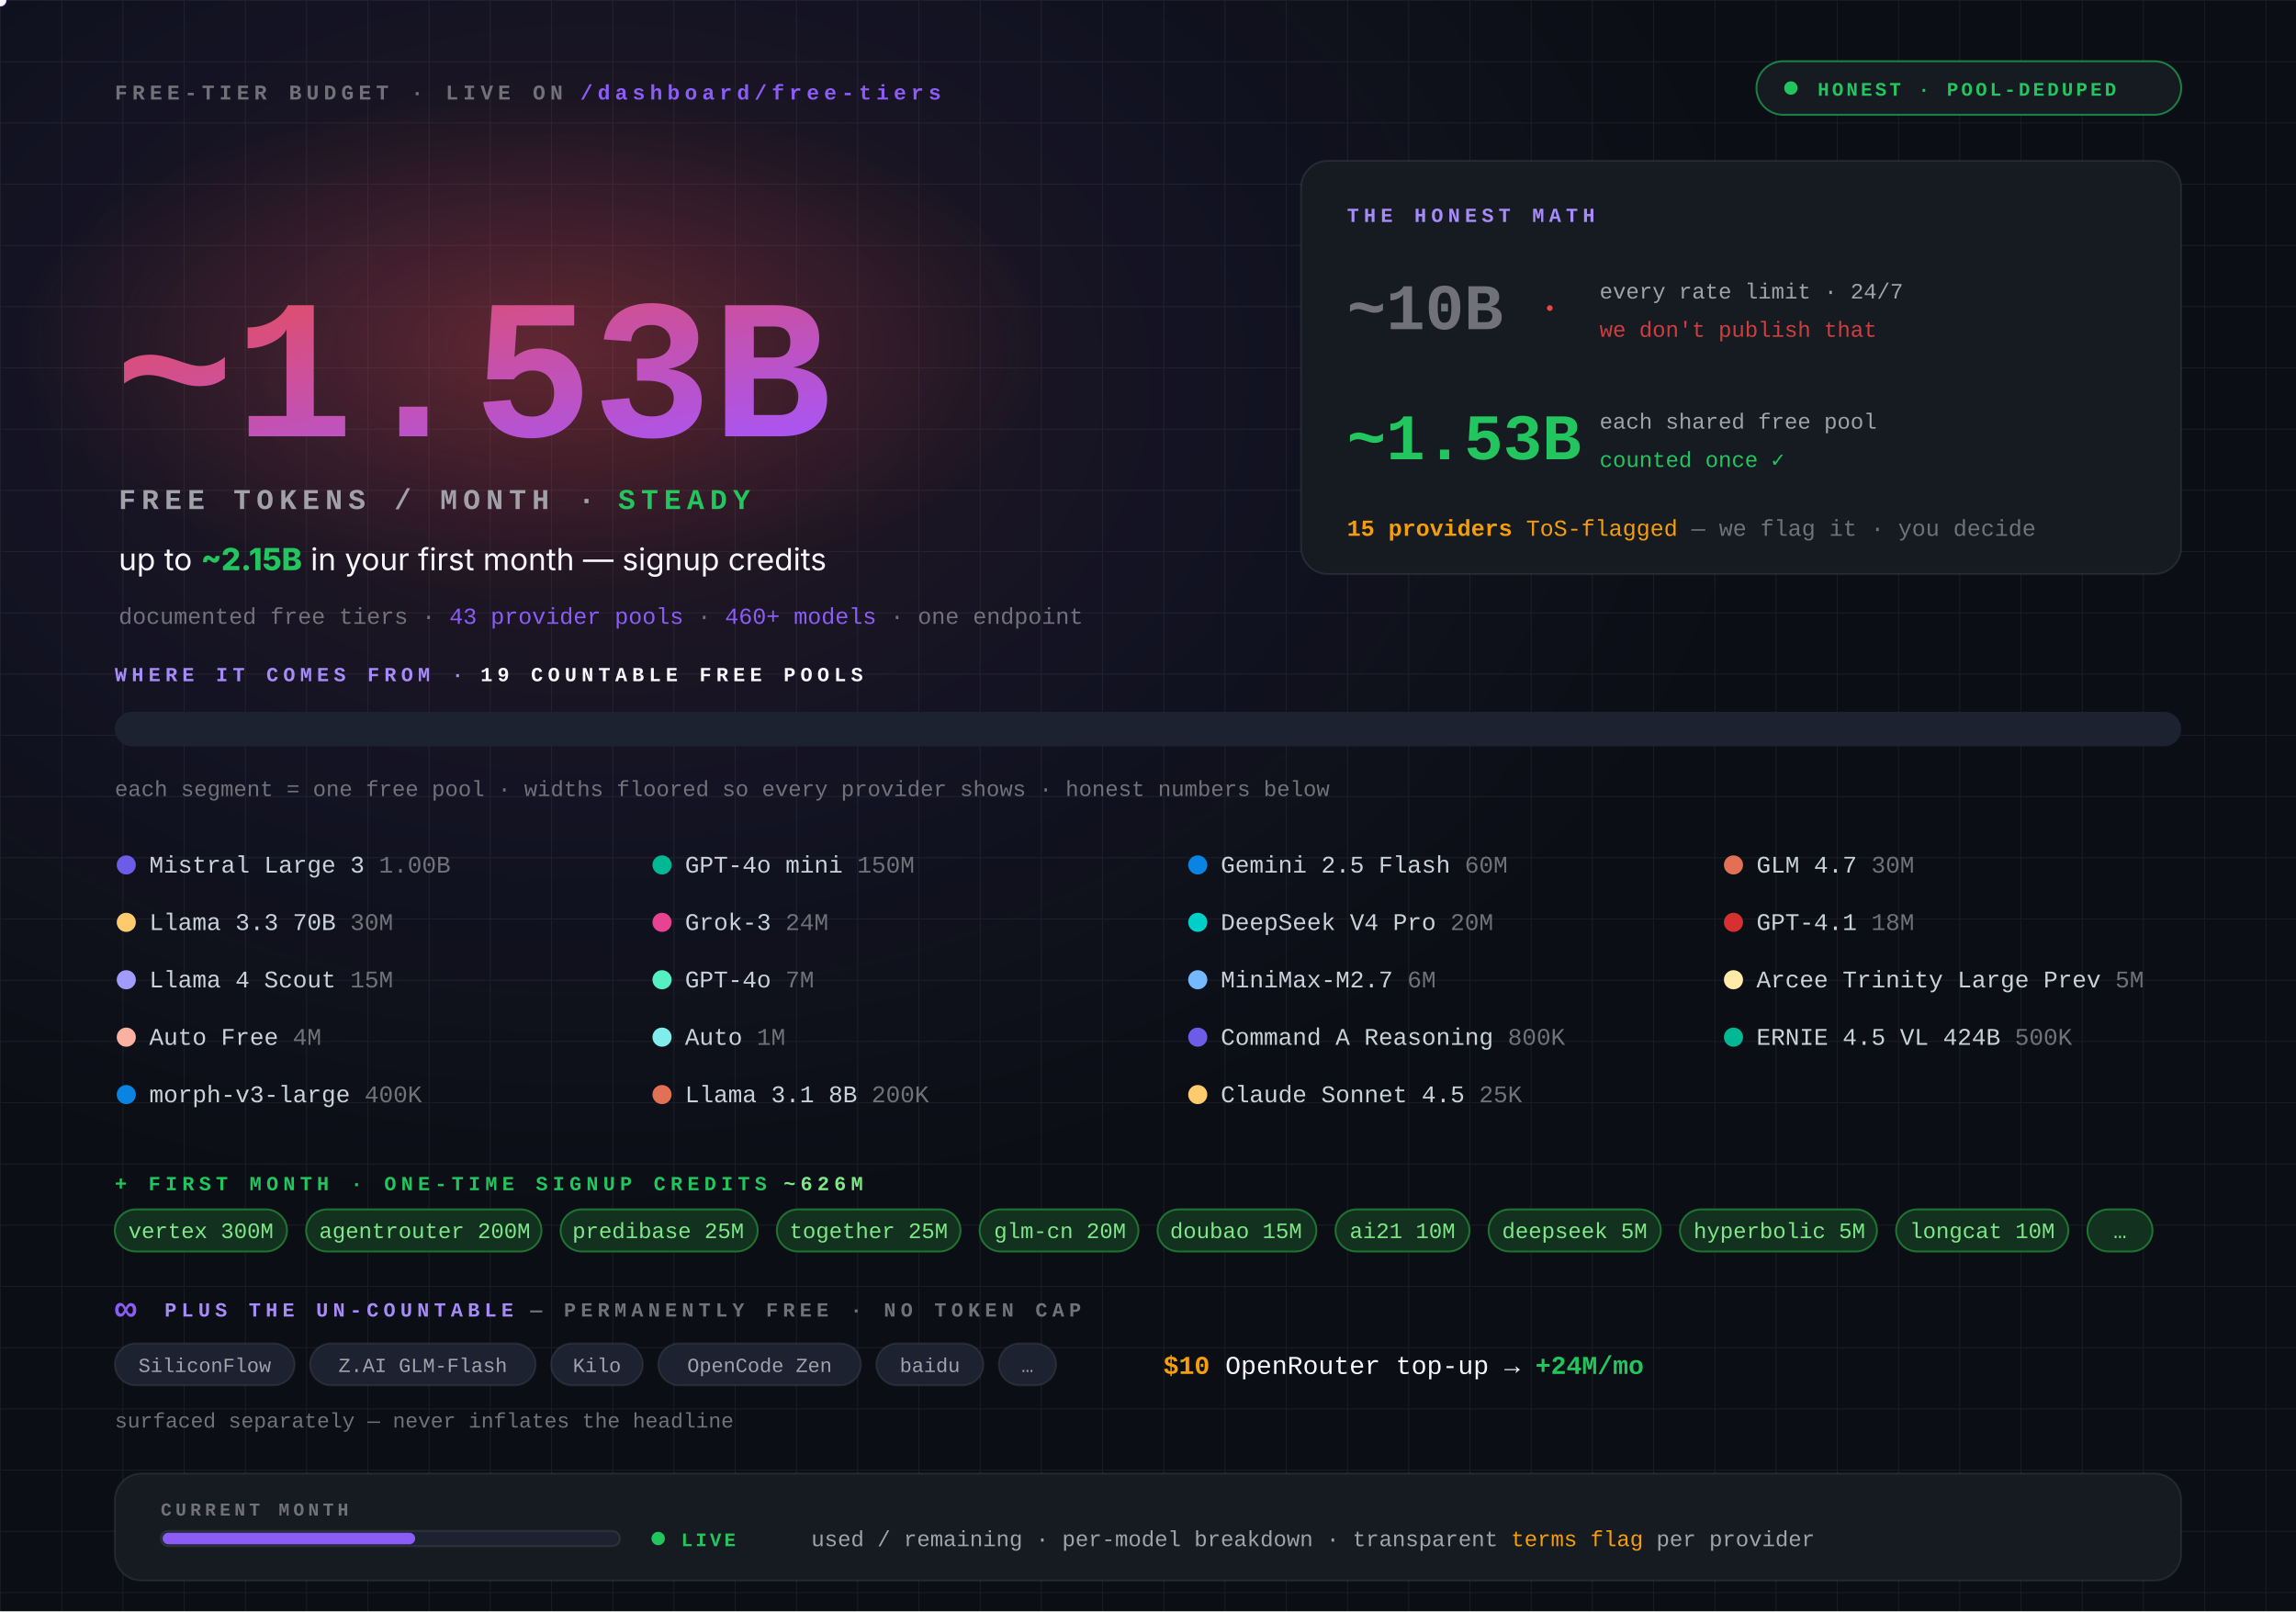
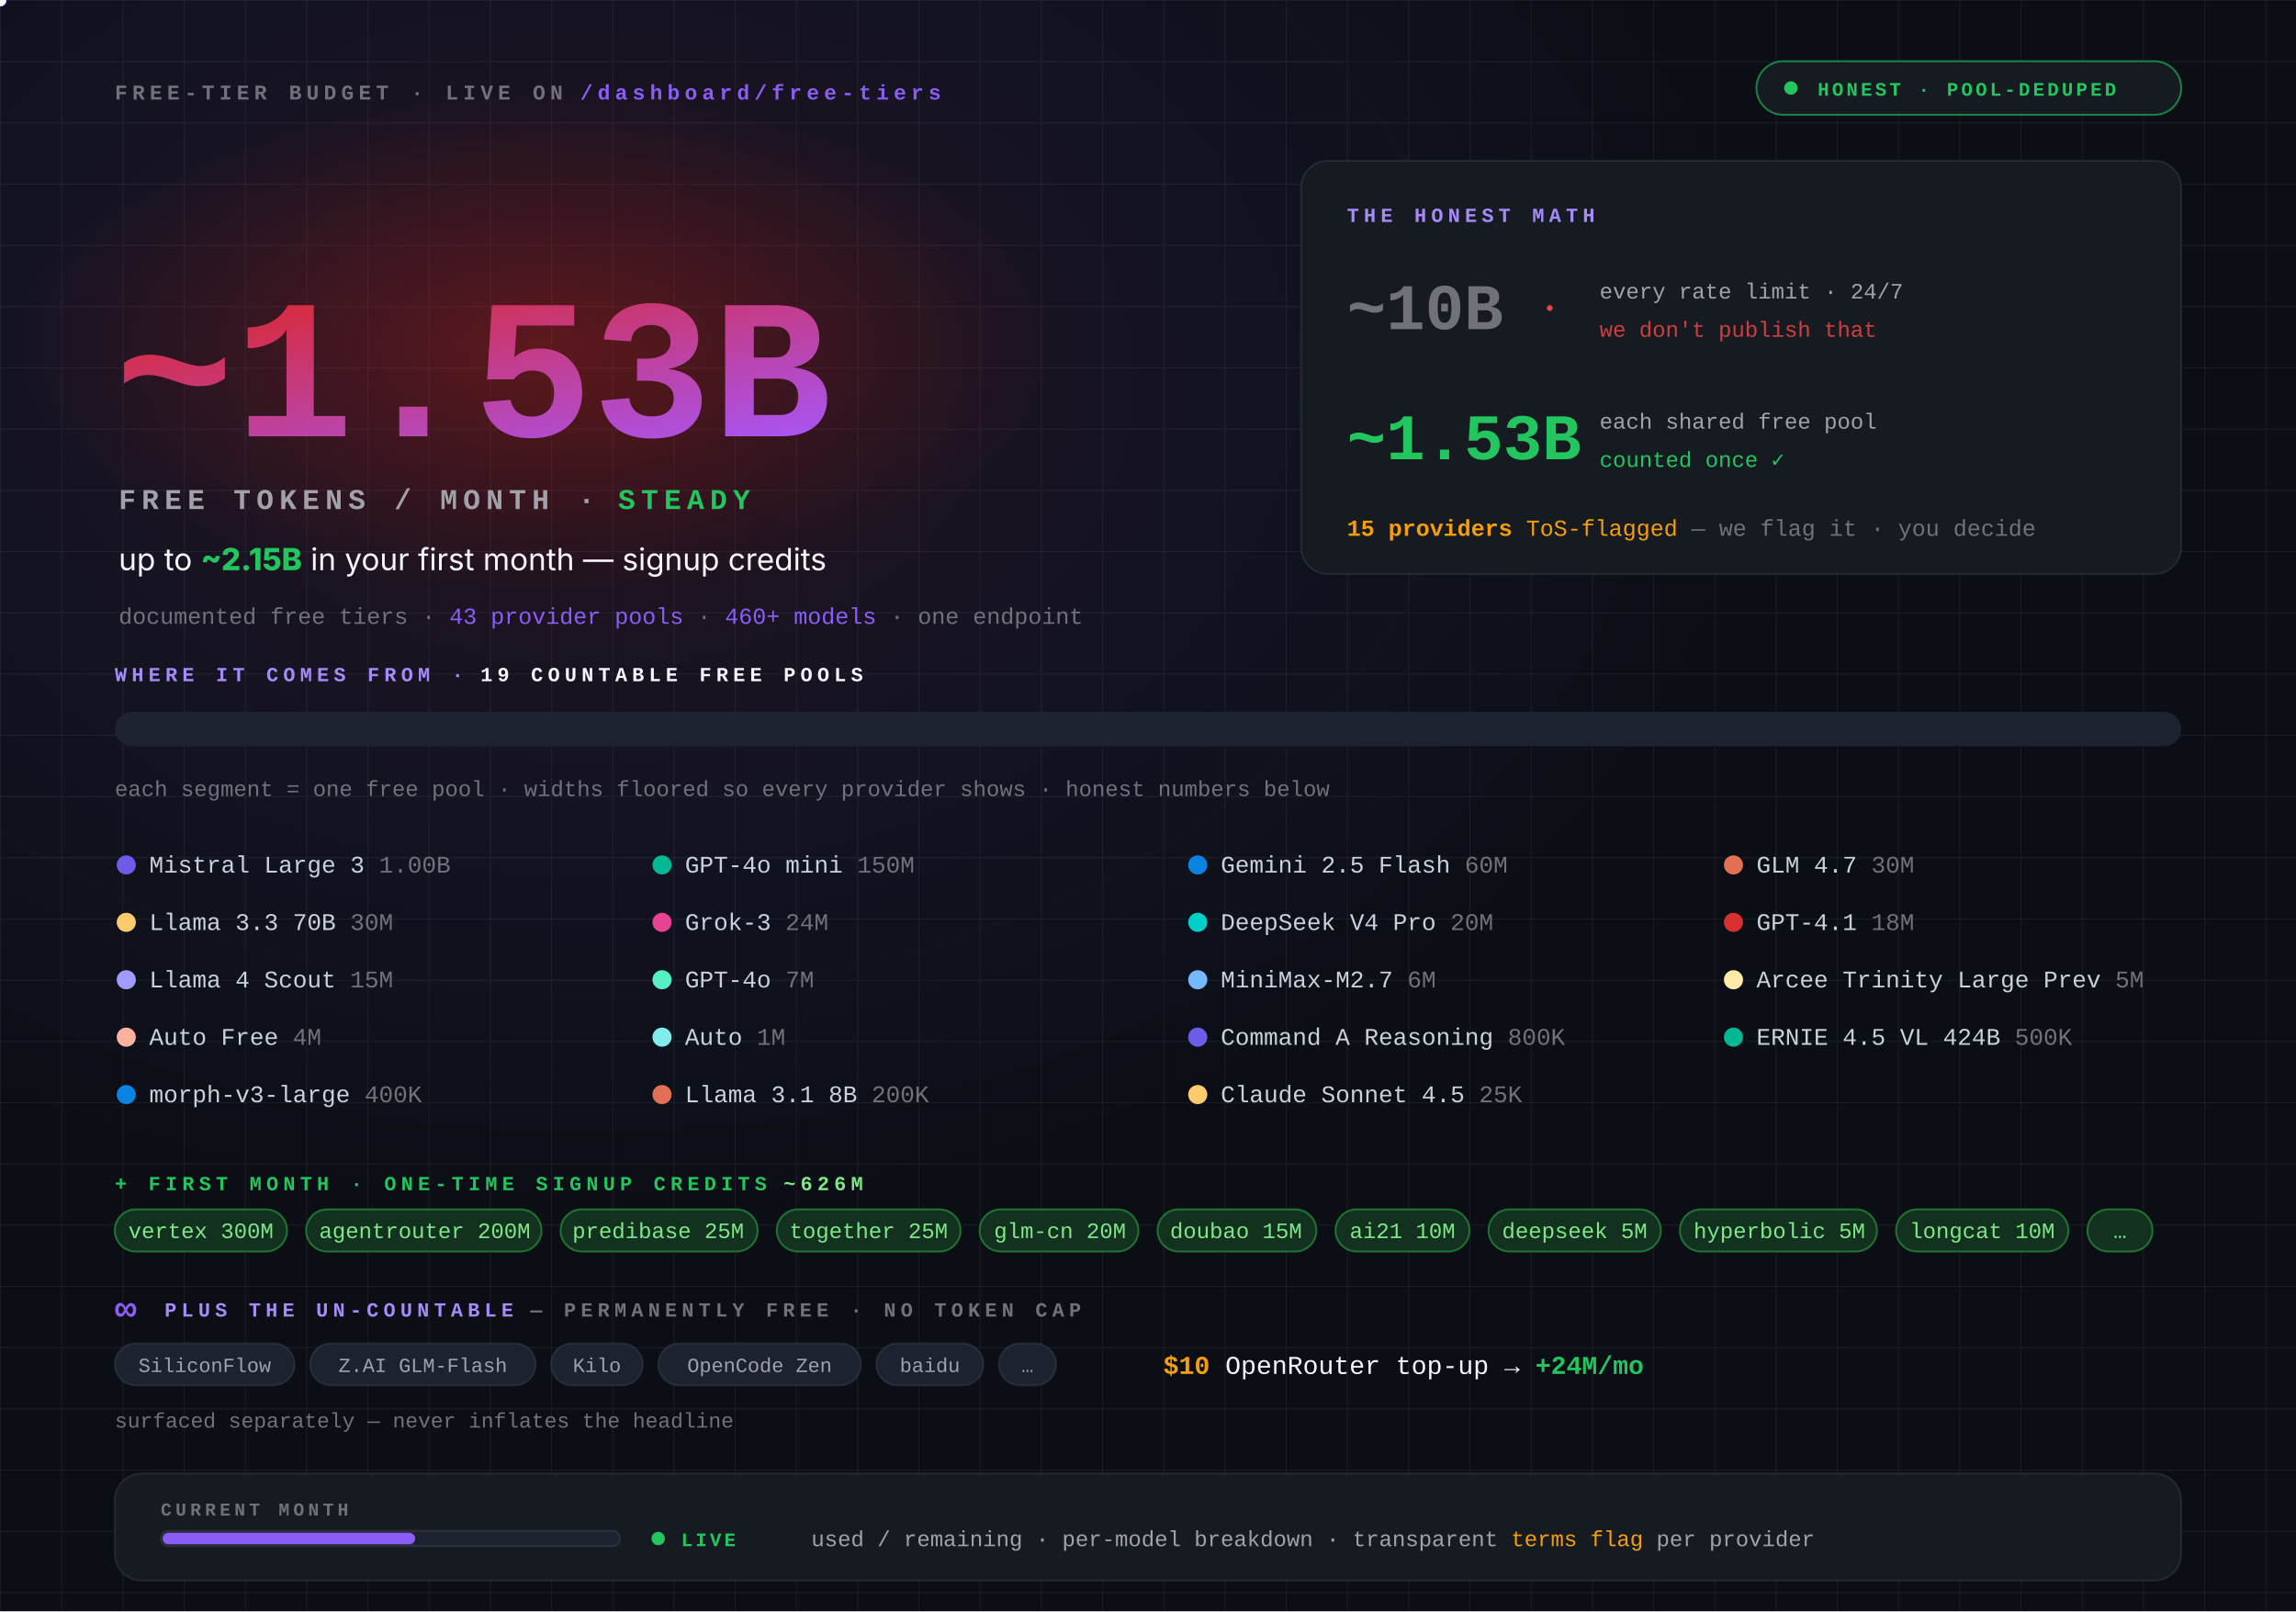
<svg xmlns="http://www.w3.org/2000/svg" viewBox="0 0 1200 842" role="img" aria-label="OmniRoute free-tier budget: about 1.53 billion free tokens per month steady, up to about 2.15 billion in your first month with signup credits, aggregated from the documented free tiers of 43 provider pools and 460+ models behind one endpoint, live on /dashboard/free-tiers. Honest pool-deduped math: each shared free pool is counted once — counting every rate limit 24/7 would read about 10B, which we don't publish; 15 providers carry a ToS flag so you decide. Budget bar of the 19 countable free pools with per-model breakdown: Mistral Large 3 1B, GPT-4o mini 150M, Gemini 2.5 Flash 60M, GLM 4.7 30M, Llama 3.3 70B 30M, Grok-3 24M, DeepSeek V4 Pro 20M, GPT-4.1 18M, Llama 4 Scout 15M, GPT-4o 7M, MiniMax-M2.7 6M, Arcee Trinity 5M, and more. First month adds one-time signup credits of about 626M (vertex 300M, agentrouter 200M, predibase 25M, together 25M, glm-cn 20M, doubao 15M, ai21 10M, longcat 10M, deepseek 5M, hyperbolic 5M, nscale 5M). Plus the un-countable: permanently-free no-token-cap providers (SiliconFlow, Z.AI GLM-Flash, Kilo, OpenCode Zen, baidu and more) and a $10 OpenRouter top-up unlocking +24M per month, surfaced separately so they never inflate the headline. Live used/remaining and per-model breakdown on the dashboard.">
  <defs>
    <pattern id="gridPaperF" width="32" height="32" patternUnits="userSpaceOnUse">
      <path d="M 32 0 L 0 0 0 32" fill="none" stroke="#ffffff" stroke-opacity="0.06" stroke-width="1" />
    </pattern>
    <radialGradient id="bgGlowF" cx="26%" cy="24%" r="52%">
-       <stop offset="0%" stop-color="#e54d5e" stop-opacity="0.14" />
+       <stop offset="0%" stop-color="#dc2626" stop-opacity="0.14" />
      <stop offset="55%" stop-color="#8b5cf6" stop-opacity="0.06" />
      <stop offset="100%" stop-color="#6366f1" stop-opacity="0" />
    </radialGradient>
    <linearGradient id="gradBrandF" x1="0" y1="0" x2="1" y2="1">
-       <stop offset="0%" stop-color="#e54d5e" />
+       <stop offset="0%" stop-color="#dc2626" />
      <stop offset="100%" stop-color="#a855f7" />
    </linearGradient>
    <radialGradient id="heroGlowF" cx="50%" cy="50%" r="50%">
-       <stop offset="0%" stop-color="#e54d5e" stop-opacity="0.30" />
-       <stop offset="100%" stop-color="#e54d5e" stop-opacity="0" />
+       <stop offset="0%" stop-color="#dc2626" stop-opacity="0.30" />
+       <stop offset="100%" stop-color="#dc2626" stop-opacity="0" />
    </radialGradient>
    <path id="pTk1F" d="M 44,84 C 150,112 190,146 302,168" />
    <path id="pTk2F" d="M 30,310 C 136,290 176,240 296,206" />
    <path id="pTk3F" d="M 96,436 C 186,392 208,308 314,230" />
    <clipPath id="barShapeF">
      <rect x="60" y="372" width="1080" height="18" rx="9" />
    </clipPath>
    <clipPath id="barRevF">
      <rect x="60" y="372" width="0" height="18">
        <animate attributeName="width" values="1080;0;1080;1080" keyTimes="0;0.02;0.24;1" dur="10s" repeatCount="indefinite" />
      </rect>
    </clipPath>
  </defs>
  <rect width="1200" height="842" fill="#0b0e14" />
  <rect width="1200" height="842" fill="url(#gridPaperF)" />
  <rect width="1200" height="842" fill="url(#bgGlowF)" />
  <text x="60" y="52" font-family="Consolas, 'Courier New', monospace" font-size="11" letter-spacing="2.5" font-weight="700" fill="#71717a">FREE-TIER BUDGET · LIVE ON <tspan fill="#8b5cf6">/dashboard/free-tiers</tspan>
  </text>
  <g transform="translate(918, 32)">
    <rect width="222" height="28" rx="14" fill="#161b22" stroke="#22c55e" stroke-width="1" stroke-opacity="0.6" />
    <circle cx="18" cy="14" r="3.5" fill="#22c55e">
      <animate attributeName="opacity" values="1;0.35;1" dur="1.6s" repeatCount="indefinite" />
    </circle>
    <text x="32" y="18" font-family="Consolas, 'Courier New', monospace" font-size="10" letter-spacing="1.5" font-weight="700" fill="#22c55e">HONEST · POOL-DEDUPED</text>
  </g>
  <ellipse cx="280" cy="180" rx="270" ry="130" fill="url(#heroGlowF)">
    <animate attributeName="rx" values="250;290;250" dur="4s" repeatCount="indefinite" />
  </ellipse>
  <g fill="#a78bfa">
    <circle r="3.4">
      <animateMotion dur="2.4s" repeatCount="indefinite" begin="0s">
        <mpath href="#pTk1F" />
      </animateMotion>
      <animate attributeName="opacity" values="0;1;1;0" dur="2.4s" begin="0s" repeatCount="indefinite" />
    </circle>
    <circle r="3.4">
      <animateMotion dur="2.4s" repeatCount="indefinite" begin="0.8s">
        <mpath href="#pTk2F" />
      </animateMotion>
      <animate attributeName="opacity" values="0;1;1;0" dur="2.4s" begin="0.8s" repeatCount="indefinite" />
    </circle>
    <circle r="3.4">
      <animateMotion dur="2.4s" repeatCount="indefinite" begin="1.6s">
        <mpath href="#pTk3F" />
      </animateMotion>
      <animate attributeName="opacity" values="0;1;1;0" dur="2.4s" begin="1.6s" repeatCount="indefinite" />
    </circle>
  </g>
  <text x="60" y="228" font-family="Consolas, 'Courier New', monospace" font-size="104" font-weight="800" fill="url(#gradBrandF)">~1.53B</text>
  <text x="62" y="266" font-family="Consolas, 'Courier New', monospace" font-size="15" letter-spacing="3" font-weight="700" fill="#a1a1aa">FREE TOKENS / MONTH · <tspan fill="#22c55e">STEADY</tspan>
  </text>
  <text x="62" y="298" font-family="Inter, 'Segoe UI', Arial, Helvetica, system-ui, sans-serif" font-size="16" fill="#F7F6FC">up to <tspan font-weight="800" fill="#22c55e">~2.15B</tspan> in your first month — signup credits</text>
  <text x="62" y="326" font-family="Consolas, 'Courier New', monospace" font-size="12" fill="#71717a">documented free tiers · <tspan fill="#8b5cf6">43 provider pools</tspan> · <tspan fill="#8b5cf6">460+ models</tspan> · one endpoint</text>
  <rect x="680" y="84" width="460" height="216" rx="14" fill="#161b22" stroke="#ffffff" stroke-opacity="0.08" stroke-width="1" />
  <text x="704" y="116" font-family="Consolas, 'Courier New', monospace" font-size="10.5" letter-spacing="2.5" font-weight="700" fill="#a78bfa">THE HONEST MATH</text>
  <text x="704" y="172" font-family="Consolas, 'Courier New', monospace" font-size="34" font-weight="800" fill="#71717a">~10B</text>
  <line x1="698" y1="161" x2="810" y2="161" stroke="#ef4444" stroke-width="3" stroke-linecap="round" stroke-dasharray="112" stroke-dashoffset="112">
    <animate attributeName="stroke-dashoffset" values="0;112;0;0" keyTimes="0;0.10;0.18;1" dur="10s" repeatCount="indefinite" />
  </line>
  <text x="836" y="156" font-family="Consolas, 'Courier New', monospace" font-size="11.5" fill="#a1a1aa">every rate limit · 24/7</text>
  <text x="836" y="176" font-family="Consolas, 'Courier New', monospace" font-size="11.5" fill="#ef4444" opacity="0.85">we don't publish that</text>
  <text x="704" y="240" font-family="Consolas, 'Courier New', monospace" font-size="34" font-weight="800" fill="#22c55e">~1.53B</text>
  <text x="836" y="224" font-family="Consolas, 'Courier New', monospace" font-size="11.5" fill="#a1a1aa">each shared free pool</text>
  <text x="836" y="244" font-family="Consolas, 'Courier New', monospace" font-size="11.5" fill="#22c55e">counted once ✓</text>
  <text x="704" y="280" font-family="Consolas, 'Courier New', monospace" font-size="12" fill="#f59e0b">
    <tspan font-weight="800">15 providers</tspan> ToS-flagged <tspan fill="#71717a">— we flag it · you decide</tspan>
  </text>
  <text x="60" y="356" font-family="Consolas, 'Courier New', monospace" font-size="10.5" letter-spacing="2.5" font-weight="700" fill="#a78bfa">WHERE IT COMES FROM · <tspan fill="#F7F6FC">19 COUNTABLE FREE POOLS</tspan>
  </text>
  <g clip-path="url(#barShapeF)">
    <rect x="60" y="372" width="1080" height="18" fill="#1c2230" />
    <g clip-path="url(#barRevF)">
      <rect x="60.0" y="372" width="662.3" height="18" fill="#6c5ce7" />
      <rect x="723.3" y="372" width="106.7" height="18" fill="#00b894" />
      <rect x="831.0" y="372" width="47.9" height="18" fill="#0984e3" />
      <rect x="879.9" y="372" width="28.3" height="18" fill="#e17055" />
      <rect x="909.2" y="372" width="28.3" height="18" fill="#fdcb6e" />
      <rect x="938.5" y="372" width="24.4" height="18" fill="#e84393" />
      <rect x="963.9" y="372" width="21.8" height="18" fill="#00cec9" />
      <rect x="986.7" y="372" width="20.5" height="18" fill="#d63031" />
      <rect x="1008.2" y="372" width="18.5" height="18" fill="#a29bfe" />
      <rect x="1027.7" y="372" width="13.3" height="18" fill="#55efc4" />
      <rect x="1042.0" y="372" width="12.6" height="18" fill="#74b9ff" />
      <rect x="1055.6" y="372" width="12.0" height="18" fill="#ffeaa7" />
      <rect x="1068.6" y="372" width="11.3" height="18" fill="#fab1a0" />
      <rect x="1080.9" y="372" width="9.4" height="18" fill="#81ecec" />
      <rect x="1091.3" y="372" width="9.2" height="18" fill="#6c5ce7" />
      <rect x="1101.5" y="372" width="9.0" height="18" fill="#00b894" />
      <rect x="1111.5" y="372" width="9.0" height="18" fill="#0984e3" />
      <rect x="1121.5" y="372" width="8.8" height="18" fill="#e17055" />
      <rect x="1131.3" y="372" width="8.7" height="18" fill="#fdcb6e" />
    </g>
  </g>
  <circle r="3.2" fill="#F7F6FC">
    <animateMotion path="M 60,381 L 1140,381" keyPoints="0;0;1;1" keyTimes="0;0.02;0.24;1" calcMode="linear" dur="10s" repeatCount="indefinite" />
    <animate attributeName="opacity" values="0;1;1;0;0" keyTimes="0;0.02;0.23;0.26;1" dur="10s" repeatCount="indefinite" />
  </circle>
  <text x="60" y="416" font-family="Consolas, 'Courier New', monospace" font-size="11.5" fill="#71717a">each segment = one free pool · widths floored so every provider shows · honest numbers below</text>
  <g font-family="Consolas, 'Courier New', monospace" font-size="12.5">
    <circle cx="66" cy="452" r="5" fill="#6c5ce7" />
    <text x="78" y="456" fill="#c9d1d9">Mistral Large 3 <tspan fill="#71717a">1.00B</tspan>
    </text>
    <circle cx="346" cy="452" r="5" fill="#00b894" />
    <text x="358" y="456" fill="#c9d1d9">GPT-4o mini <tspan fill="#71717a">150M</tspan>
    </text>
    <circle cx="626" cy="452" r="5" fill="#0984e3" />
    <text x="638" y="456" fill="#c9d1d9">Gemini 2.5 Flash <tspan fill="#71717a">60M</tspan>
    </text>
    <circle cx="906" cy="452" r="5" fill="#e17055" />
    <text x="918" y="456" fill="#c9d1d9">GLM 4.7 <tspan fill="#71717a">30M</tspan>
    </text>
    <circle cx="66" cy="482" r="5" fill="#fdcb6e" />
    <text x="78" y="486" fill="#c9d1d9">Llama 3.3 70B <tspan fill="#71717a">30M</tspan>
    </text>
    <circle cx="346" cy="482" r="5" fill="#e84393" />
    <text x="358" y="486" fill="#c9d1d9">Grok-3 <tspan fill="#71717a">24M</tspan>
    </text>
    <circle cx="626" cy="482" r="5" fill="#00cec9" />
    <text x="638" y="486" fill="#c9d1d9">DeepSeek V4 Pro <tspan fill="#71717a">20M</tspan>
    </text>
    <circle cx="906" cy="482" r="5" fill="#d63031" />
    <text x="918" y="486" fill="#c9d1d9">GPT-4.1 <tspan fill="#71717a">18M</tspan>
    </text>
    <circle cx="66" cy="512" r="5" fill="#a29bfe" />
    <text x="78" y="516" fill="#c9d1d9">Llama 4 Scout <tspan fill="#71717a">15M</tspan>
    </text>
    <circle cx="346" cy="512" r="5" fill="#55efc4" />
    <text x="358" y="516" fill="#c9d1d9">GPT-4o <tspan fill="#71717a">7M</tspan>
    </text>
    <circle cx="626" cy="512" r="5" fill="#74b9ff" />
    <text x="638" y="516" fill="#c9d1d9">MiniMax-M2.7 <tspan fill="#71717a">6M</tspan>
    </text>
    <circle cx="906" cy="512" r="5" fill="#ffeaa7" />
    <text x="918" y="516" fill="#c9d1d9">Arcee Trinity Large Prev <tspan fill="#71717a">5M</tspan>
    </text>
    <circle cx="66" cy="542" r="5" fill="#fab1a0" />
    <text x="78" y="546" fill="#c9d1d9">Auto Free <tspan fill="#71717a">4M</tspan>
    </text>
    <circle cx="346" cy="542" r="5" fill="#81ecec" />
    <text x="358" y="546" fill="#c9d1d9">Auto <tspan fill="#71717a">1M</tspan>
    </text>
    <circle cx="626" cy="542" r="5" fill="#6c5ce7" />
    <text x="638" y="546" fill="#c9d1d9">Command A Reasoning <tspan fill="#71717a">800K</tspan>
    </text>
    <circle cx="906" cy="542" r="5" fill="#00b894" />
    <text x="918" y="546" fill="#c9d1d9">ERNIE 4.5 VL 424B <tspan fill="#71717a">500K</tspan>
    </text>
    <circle cx="66" cy="572" r="5" fill="#0984e3" />
    <text x="78" y="576" fill="#c9d1d9">morph-v3-large <tspan fill="#71717a">400K</tspan>
    </text>
    <circle cx="346" cy="572" r="5" fill="#e17055" />
    <text x="358" y="576" fill="#c9d1d9">Llama 3.1 8B <tspan fill="#71717a">200K</tspan>
    </text>
    <circle cx="626" cy="572" r="5" fill="#fdcb6e" />
    <text x="638" y="576" fill="#c9d1d9">Claude Sonnet 4.5 <tspan fill="#71717a">25K</tspan>
    </text>
  </g>
  <text x="60" y="622" font-family="Consolas, 'Courier New', monospace" font-size="10.5" letter-spacing="2.5" font-weight="700" fill="#22c55e">+ FIRST MONTH · ONE-TIME SIGNUP CREDITS <tspan fill="#7ee787">~626M</tspan>
  </text>
  <g font-family="Consolas, 'Courier New', monospace">
    <rect x="60" y="632" width="90" height="22" rx="11" fill="#13311f" stroke="#238636" stroke-opacity="0.8" />
    <text x="105" y="647" font-size="11.5" fill="#7ee787" text-anchor="middle">vertex 300M</text>
    <rect x="160" y="632" width="123" height="22" rx="11" fill="#13311f" stroke="#238636" stroke-opacity="0.8" />
    <text x="222" y="647" font-size="11.5" fill="#7ee787" text-anchor="middle">agentrouter 200M</text>
    <rect x="293" y="632" width="103" height="22" rx="11" fill="#13311f" stroke="#238636" stroke-opacity="0.8" />
    <text x="344" y="647" font-size="11.5" fill="#7ee787" text-anchor="middle">predibase 25M</text>
    <rect x="406" y="632" width="96" height="22" rx="11" fill="#13311f" stroke="#238636" stroke-opacity="0.8" />
    <text x="454" y="647" font-size="11.5" fill="#7ee787" text-anchor="middle">together 25M</text>
    <rect x="512" y="632" width="83" height="22" rx="11" fill="#13311f" stroke="#238636" stroke-opacity="0.8" />
    <text x="554" y="647" font-size="11.5" fill="#7ee787" text-anchor="middle">glm-cn 20M</text>
    <rect x="605" y="632" width="83" height="22" rx="11" fill="#13311f" stroke="#238636" stroke-opacity="0.8" />
    <text x="646" y="647" font-size="11.5" fill="#7ee787" text-anchor="middle">doubao 15M</text>
    <rect x="698" y="632" width="70" height="22" rx="11" fill="#13311f" stroke="#238636" stroke-opacity="0.8" />
    <text x="733" y="647" font-size="11.5" fill="#7ee787" text-anchor="middle">ai21 10M</text>
    <rect x="778" y="632" width="90" height="22" rx="11" fill="#13311f" stroke="#238636" stroke-opacity="0.8" />
    <text x="823" y="647" font-size="11.5" fill="#7ee787" text-anchor="middle">deepseek 5M</text>
    <rect x="878" y="632" width="103" height="22" rx="11" fill="#13311f" stroke="#238636" stroke-opacity="0.8" />
    <text x="930" y="647" font-size="11.5" fill="#7ee787" text-anchor="middle">hyperbolic 5M</text>
    <rect x="991" y="632" width="90" height="22" rx="11" fill="#13311f" stroke="#238636" stroke-opacity="0.8" />
    <text x="1036" y="647" font-size="11.5" fill="#7ee787" text-anchor="middle">longcat 10M</text>
    <rect x="1091" y="632" width="34" height="22" rx="11" fill="#13311f" stroke="#238636" stroke-opacity="0.8" />
    <text x="1108" y="647" font-size="11.5" fill="#7ee787" text-anchor="middle">…</text>
  </g>
  <text x="60" y="690" font-family="Consolas, 'Courier New', monospace" font-size="19" font-weight="800" fill="#8b5cf6">∞<animate attributeName="opacity" values="1;0.55;1" dur="4s" repeatCount="indefinite" />
  </text>
  <text x="86" y="688" font-family="Consolas, 'Courier New', monospace" font-size="10.5" letter-spacing="2.5" font-weight="700" fill="#a78bfa">PLUS THE UN-COUNTABLE <tspan fill="#71717a">— PERMANENTLY FREE · NO TOKEN CAP</tspan>
  </text>
  <g font-family="Consolas, 'Courier New', monospace" font-size="10.5" fill="#a1a1aa">
    <rect x="60" y="702" width="94" height="22" rx="11" fill="#1c2230" stroke="#ffffff" stroke-opacity="0.08" />
    <text x="107" y="717" text-anchor="middle">SiliconFlow</text>
    <rect x="162" y="702" width="118" height="22" rx="11" fill="#1c2230" stroke="#ffffff" stroke-opacity="0.08" />
    <text x="221" y="717" text-anchor="middle">Z.AI GLM-Flash</text>
    <rect x="288" y="702" width="48" height="22" rx="11" fill="#1c2230" stroke="#ffffff" stroke-opacity="0.08" />
    <text x="312" y="717" text-anchor="middle">Kilo</text>
    <rect x="344" y="702" width="106" height="22" rx="11" fill="#1c2230" stroke="#ffffff" stroke-opacity="0.08" />
    <text x="397" y="717" text-anchor="middle">OpenCode Zen</text>
    <rect x="458" y="702" width="56" height="22" rx="11" fill="#1c2230" stroke="#ffffff" stroke-opacity="0.08" />
    <text x="486" y="717" text-anchor="middle">baidu</text>
    <rect x="522" y="702" width="30" height="22" rx="11" fill="#1c2230" stroke="#ffffff" stroke-opacity="0.08" />
    <text x="537" y="717" text-anchor="middle">…</text>
  </g>
  <text x="608" y="718" font-family="Consolas, 'Courier New', monospace" font-size="13.5" fill="#F7F6FC">
    <tspan fill="#f59e0b" font-weight="700">$10</tspan> OpenRouter top-up → <tspan fill="#22c55e" font-weight="700">+24M/mo</tspan>
  </text>
  <text x="60" y="746" font-family="Consolas, 'Courier New', monospace" font-size="11" fill="#71717a">surfaced separately — never inflates the headline</text>
  <rect x="60" y="770" width="1080" height="56" rx="14" fill="#161b22" stroke="#ffffff" stroke-opacity="0.08" stroke-width="1" />
  <text x="84" y="792" font-family="Consolas, 'Courier New', monospace" font-size="9.5" letter-spacing="2" font-weight="700" fill="#71717a">CURRENT MONTH</text>
  <rect x="84" y="800" width="240" height="8" rx="4" fill="#1c2230" stroke="#ffffff" stroke-opacity="0.08" stroke-width="1" />
  <rect x="85" y="801" width="132" height="6" rx="3" fill="#8b5cf6" />
  <circle r="2.6" fill="#F7F6FC">
    <animateMotion path="M 85,804 L 217,804" dur="3s" repeatCount="indefinite" />
    <animate attributeName="opacity" values="0;1;1;0" dur="3s" repeatCount="indefinite" />
  </circle>
  <circle cx="344" cy="804" r="3.5" fill="#22c55e">
    <animate attributeName="opacity" values="1;0.3;1" dur="1.2s" repeatCount="indefinite" />
  </circle>
  <text x="356" y="808" font-family="Consolas, 'Courier New', monospace" font-size="10" letter-spacing="1.5" font-weight="700" fill="#22c55e">LIVE</text>
  <text x="424" y="808" font-family="Consolas, 'Courier New', monospace" font-size="11.5" fill="#a1a1aa">used / remaining · per-model breakdown · transparent <tspan fill="#f59e0b">terms flag</tspan> per provider</text>
</svg>
